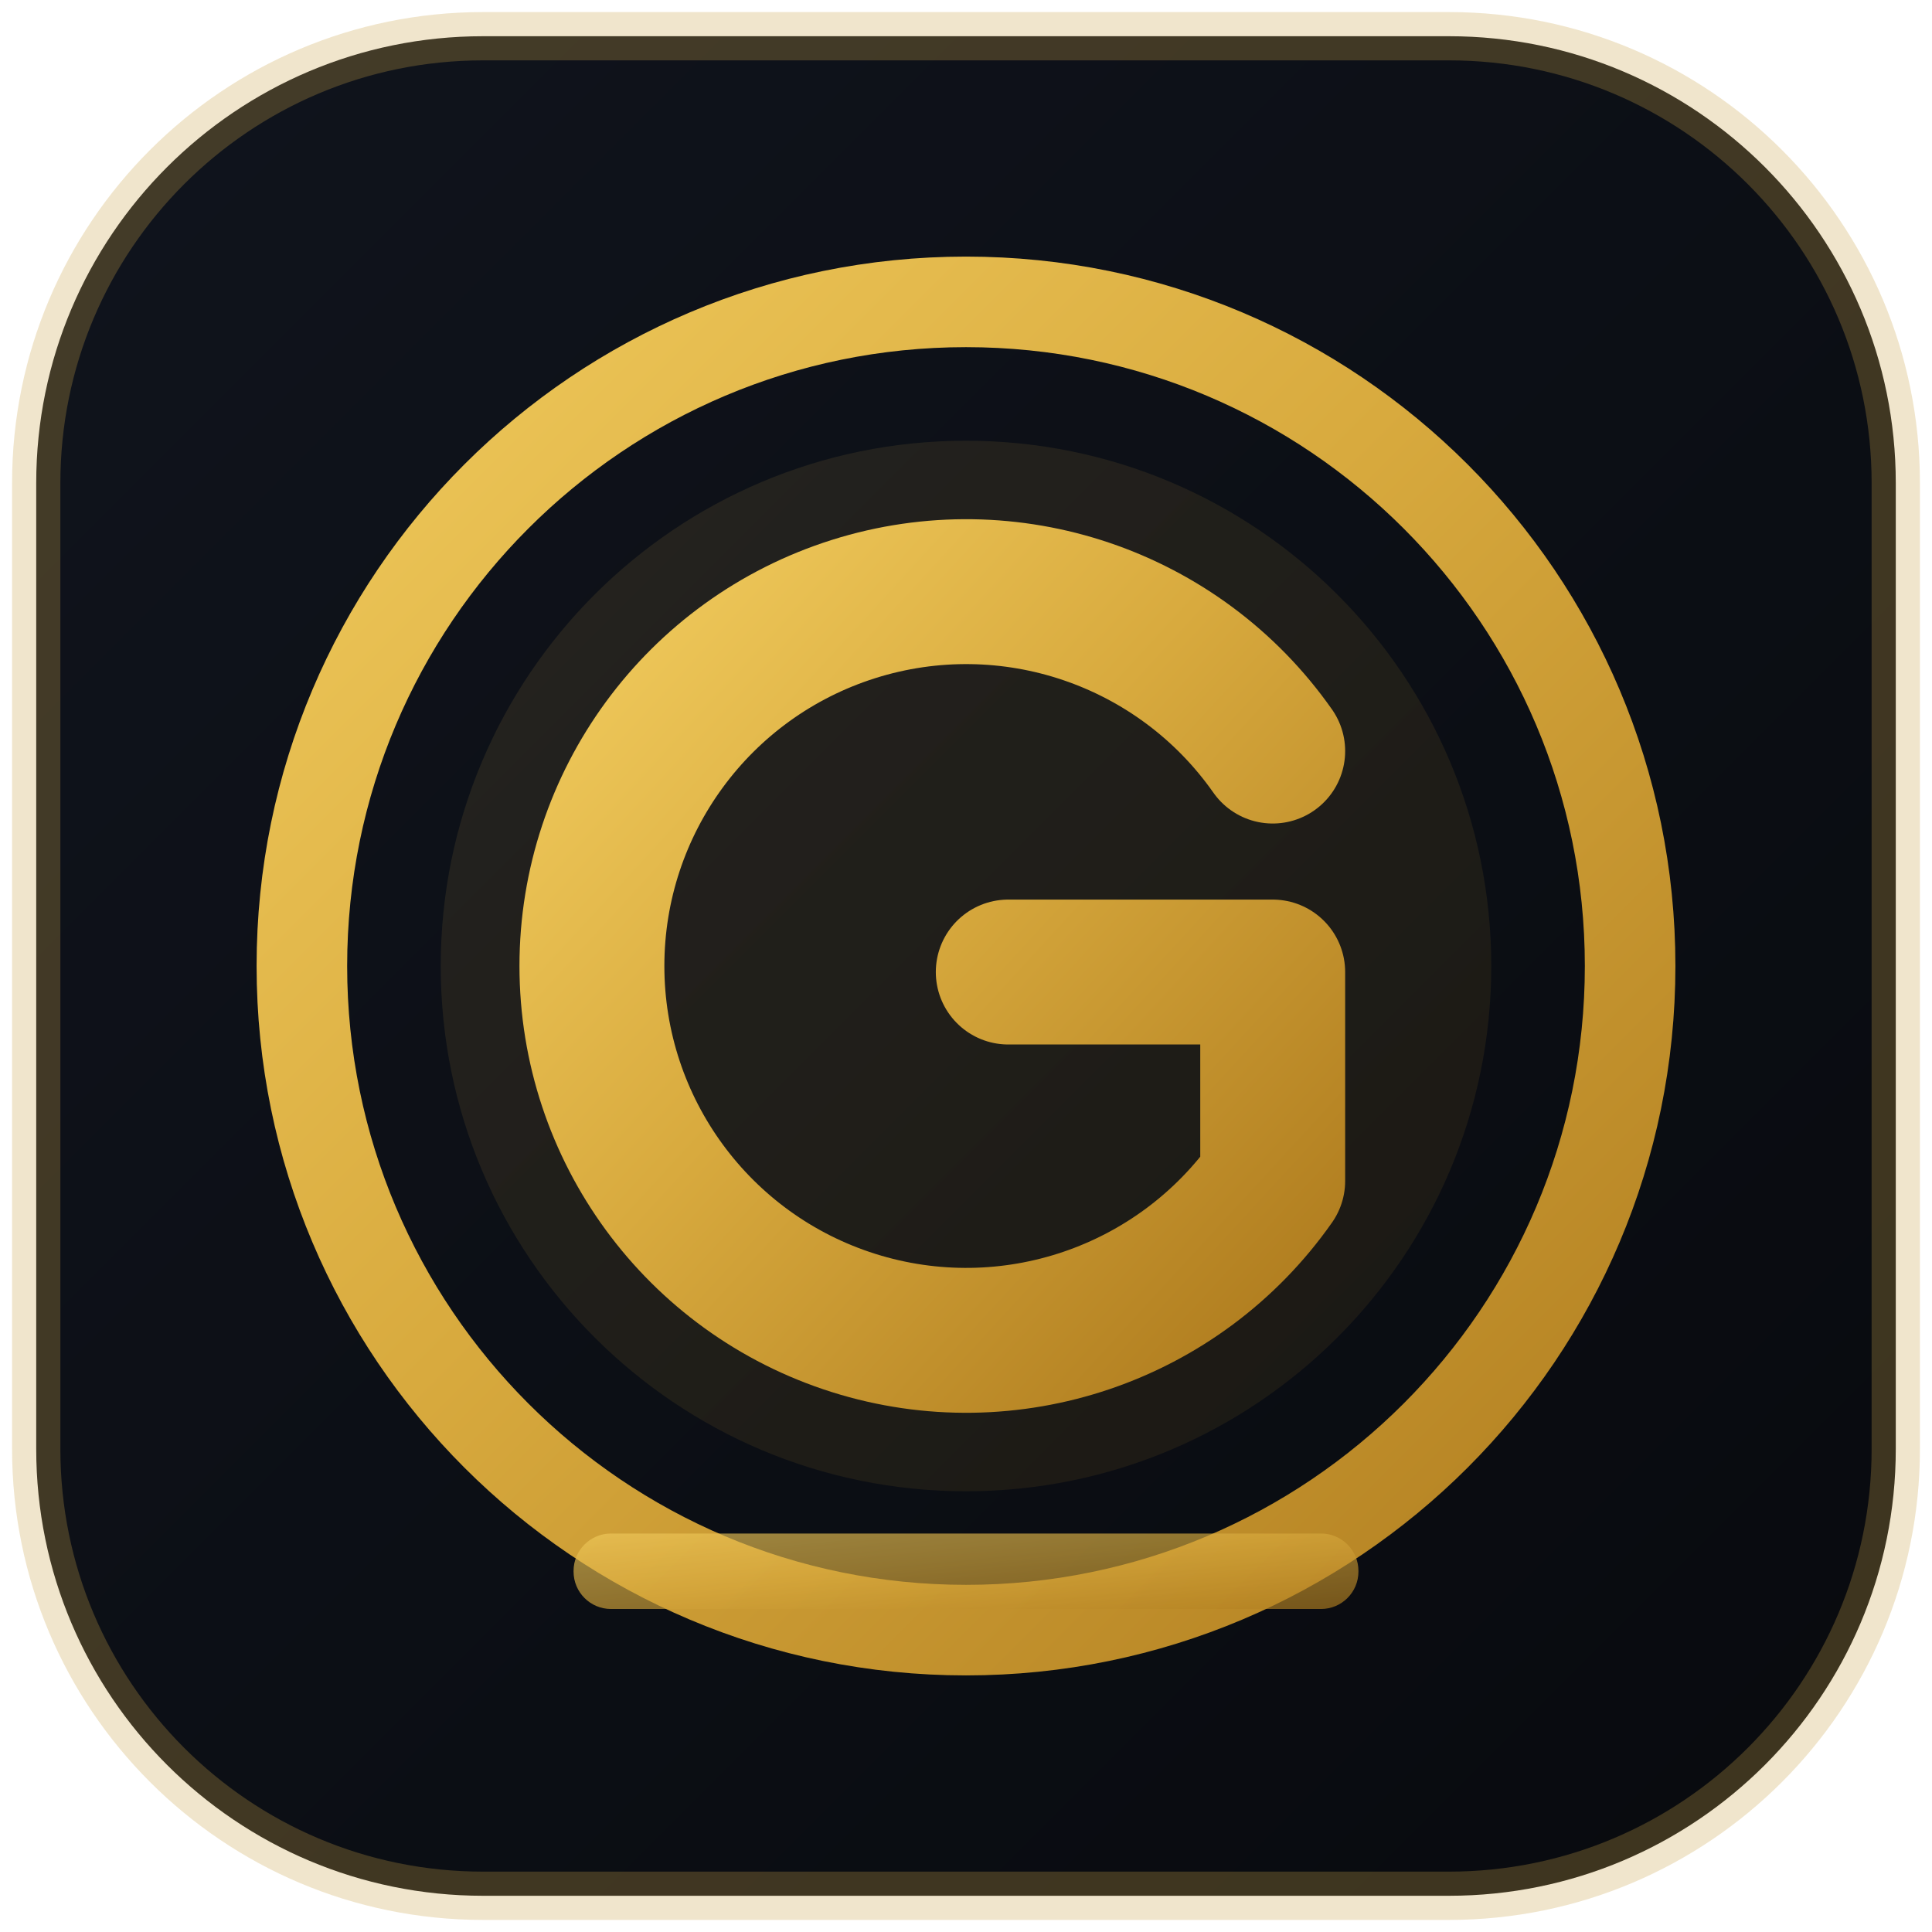
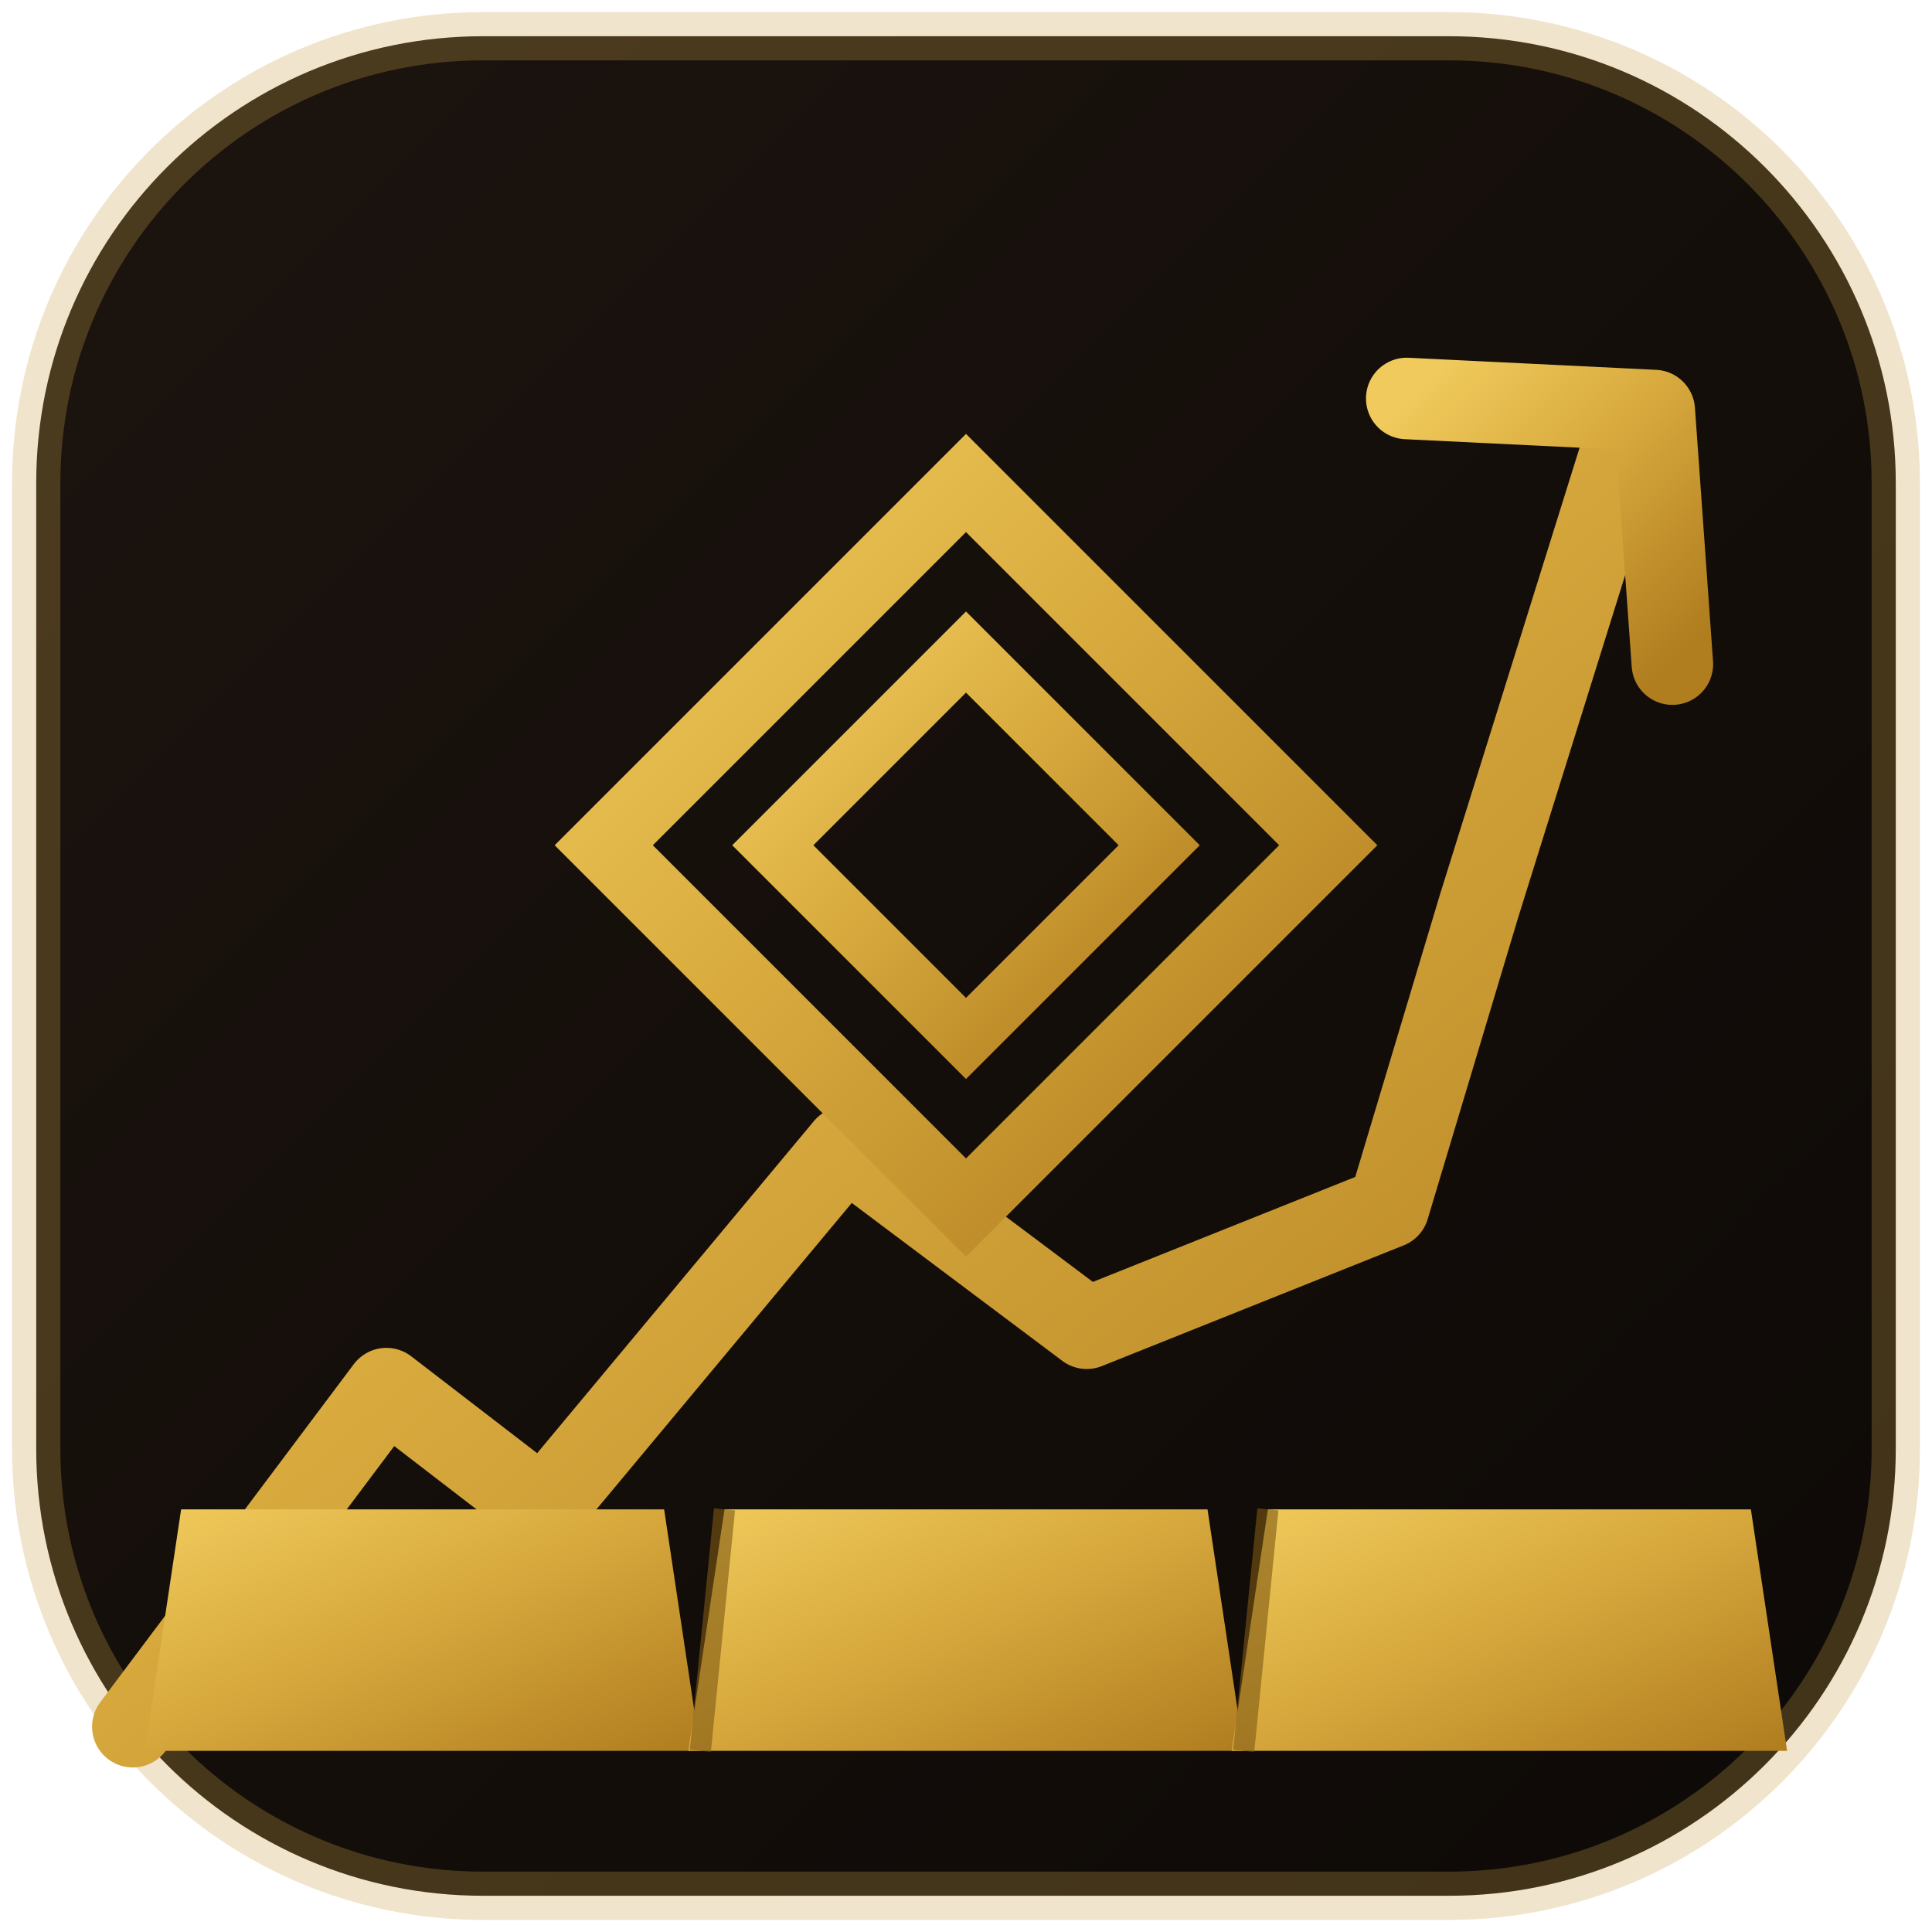
<svg xmlns="http://www.w3.org/2000/svg" viewBox="0 0 32 32" fill="none" role="img" aria-label="Gold Ticker Live">
  <defs>
-     <linearGradient id="gtl-coin" x1="0" y1="0" x2="1" y2="1">
+     <linearGradient id="gtl-gold" x1="0" y1="0" x2="1" y2="1">
      <stop offset="0%" stop-color="#f0ca5c" />
      <stop offset="45%" stop-color="#d8aa3e" />
      <stop offset="100%" stop-color="#b07d1f" />
    </linearGradient>
    <linearGradient id="gtl-bg" x1="0" y1="0" x2="1" y2="1">
-       <stop offset="0%" stop-color="#10141d" />
-       <stop offset="100%" stop-color="#080a0e" />
+       <stop offset="0%" stop-color="#1c140f" />
+       <stop offset="100%" stop-color="#0d0906" />
    </linearGradient>
    <style>
      /* SVG favicon adapts to the browser-chrome theme */
      .tile-edge { stroke: #caa24a; stroke-opacity: 0.28; }
      @media (prefers-color-scheme: dark) {
        .tile-edge { stroke-opacity: 0.45; }
      }
    </style>
  </defs>
  <rect class="tile-edge" x="0.6" y="0.6" width="30.8" height="30.8" rx="7.4" fill="url(#gtl-bg)" stroke-width="0.8" />
-   <circle cx="16" cy="16" r="11" fill="none" stroke="url(#gtl-coin)" stroke-width="1.5" />
-   <circle cx="16" cy="16" r="8.7" fill="url(#gtl-coin)" opacity="0.10" />
-   <path d="M21.08 12.44 A6.2 6.2 0 1 0 21.08 19.56 L21.08 16.1 L16.7 16.1" fill="none" stroke="url(#gtl-coin)" stroke-width="2.4" stroke-linecap="round" stroke-linejoin="round" />
-   <rect x="9.5" y="25.4" width="13" height="1.25" rx="0.62" fill="url(#gtl-coin)" opacity="0.65" />
+   <path d="M2.2 28.6 L6.4 23 L9 25 L14 19 L18 22 L23 20 L24.5 15 L27 7" fill="none" stroke="url(#gtl-gold)" stroke-width="1.35" stroke-linecap="round" stroke-linejoin="round" />
+   <path d="M23.3 6.6 L27.4 6.8 L27.7 11" fill="none" stroke="url(#gtl-gold)" stroke-width="1.35" stroke-linecap="round" stroke-linejoin="round" />
+   <path d="M16 8 L22 14 L16 20 L10 14 Z" fill="none" stroke="url(#gtl-gold)" stroke-width="1.15" />
+   <path d="M16 10.8 L19.2 14 L16 17.2 L12.8 14 Z" fill="none" stroke="url(#gtl-gold)" stroke-width="0.95" />
+   <path d="M3 25 L11 25 L11.6 29 L2.4 29 Z" fill="url(#gtl-gold)" />
+   <path d="M12 25 L20 25 L20.6 29 L11.4 29 Z" fill="url(#gtl-gold)" />
+   <path d="M21 25 L29 25 L29.6 29 L20.4 29 Z" fill="url(#gtl-gold)" />
+   <path d="M11.6 29 L12 25" stroke="#7e5912" stroke-width="0.35" opacity="0.6" />
+   <path d="M20.6 29 L21 25" stroke="#7e5912" stroke-width="0.35" opacity="0.6" />
</svg>
